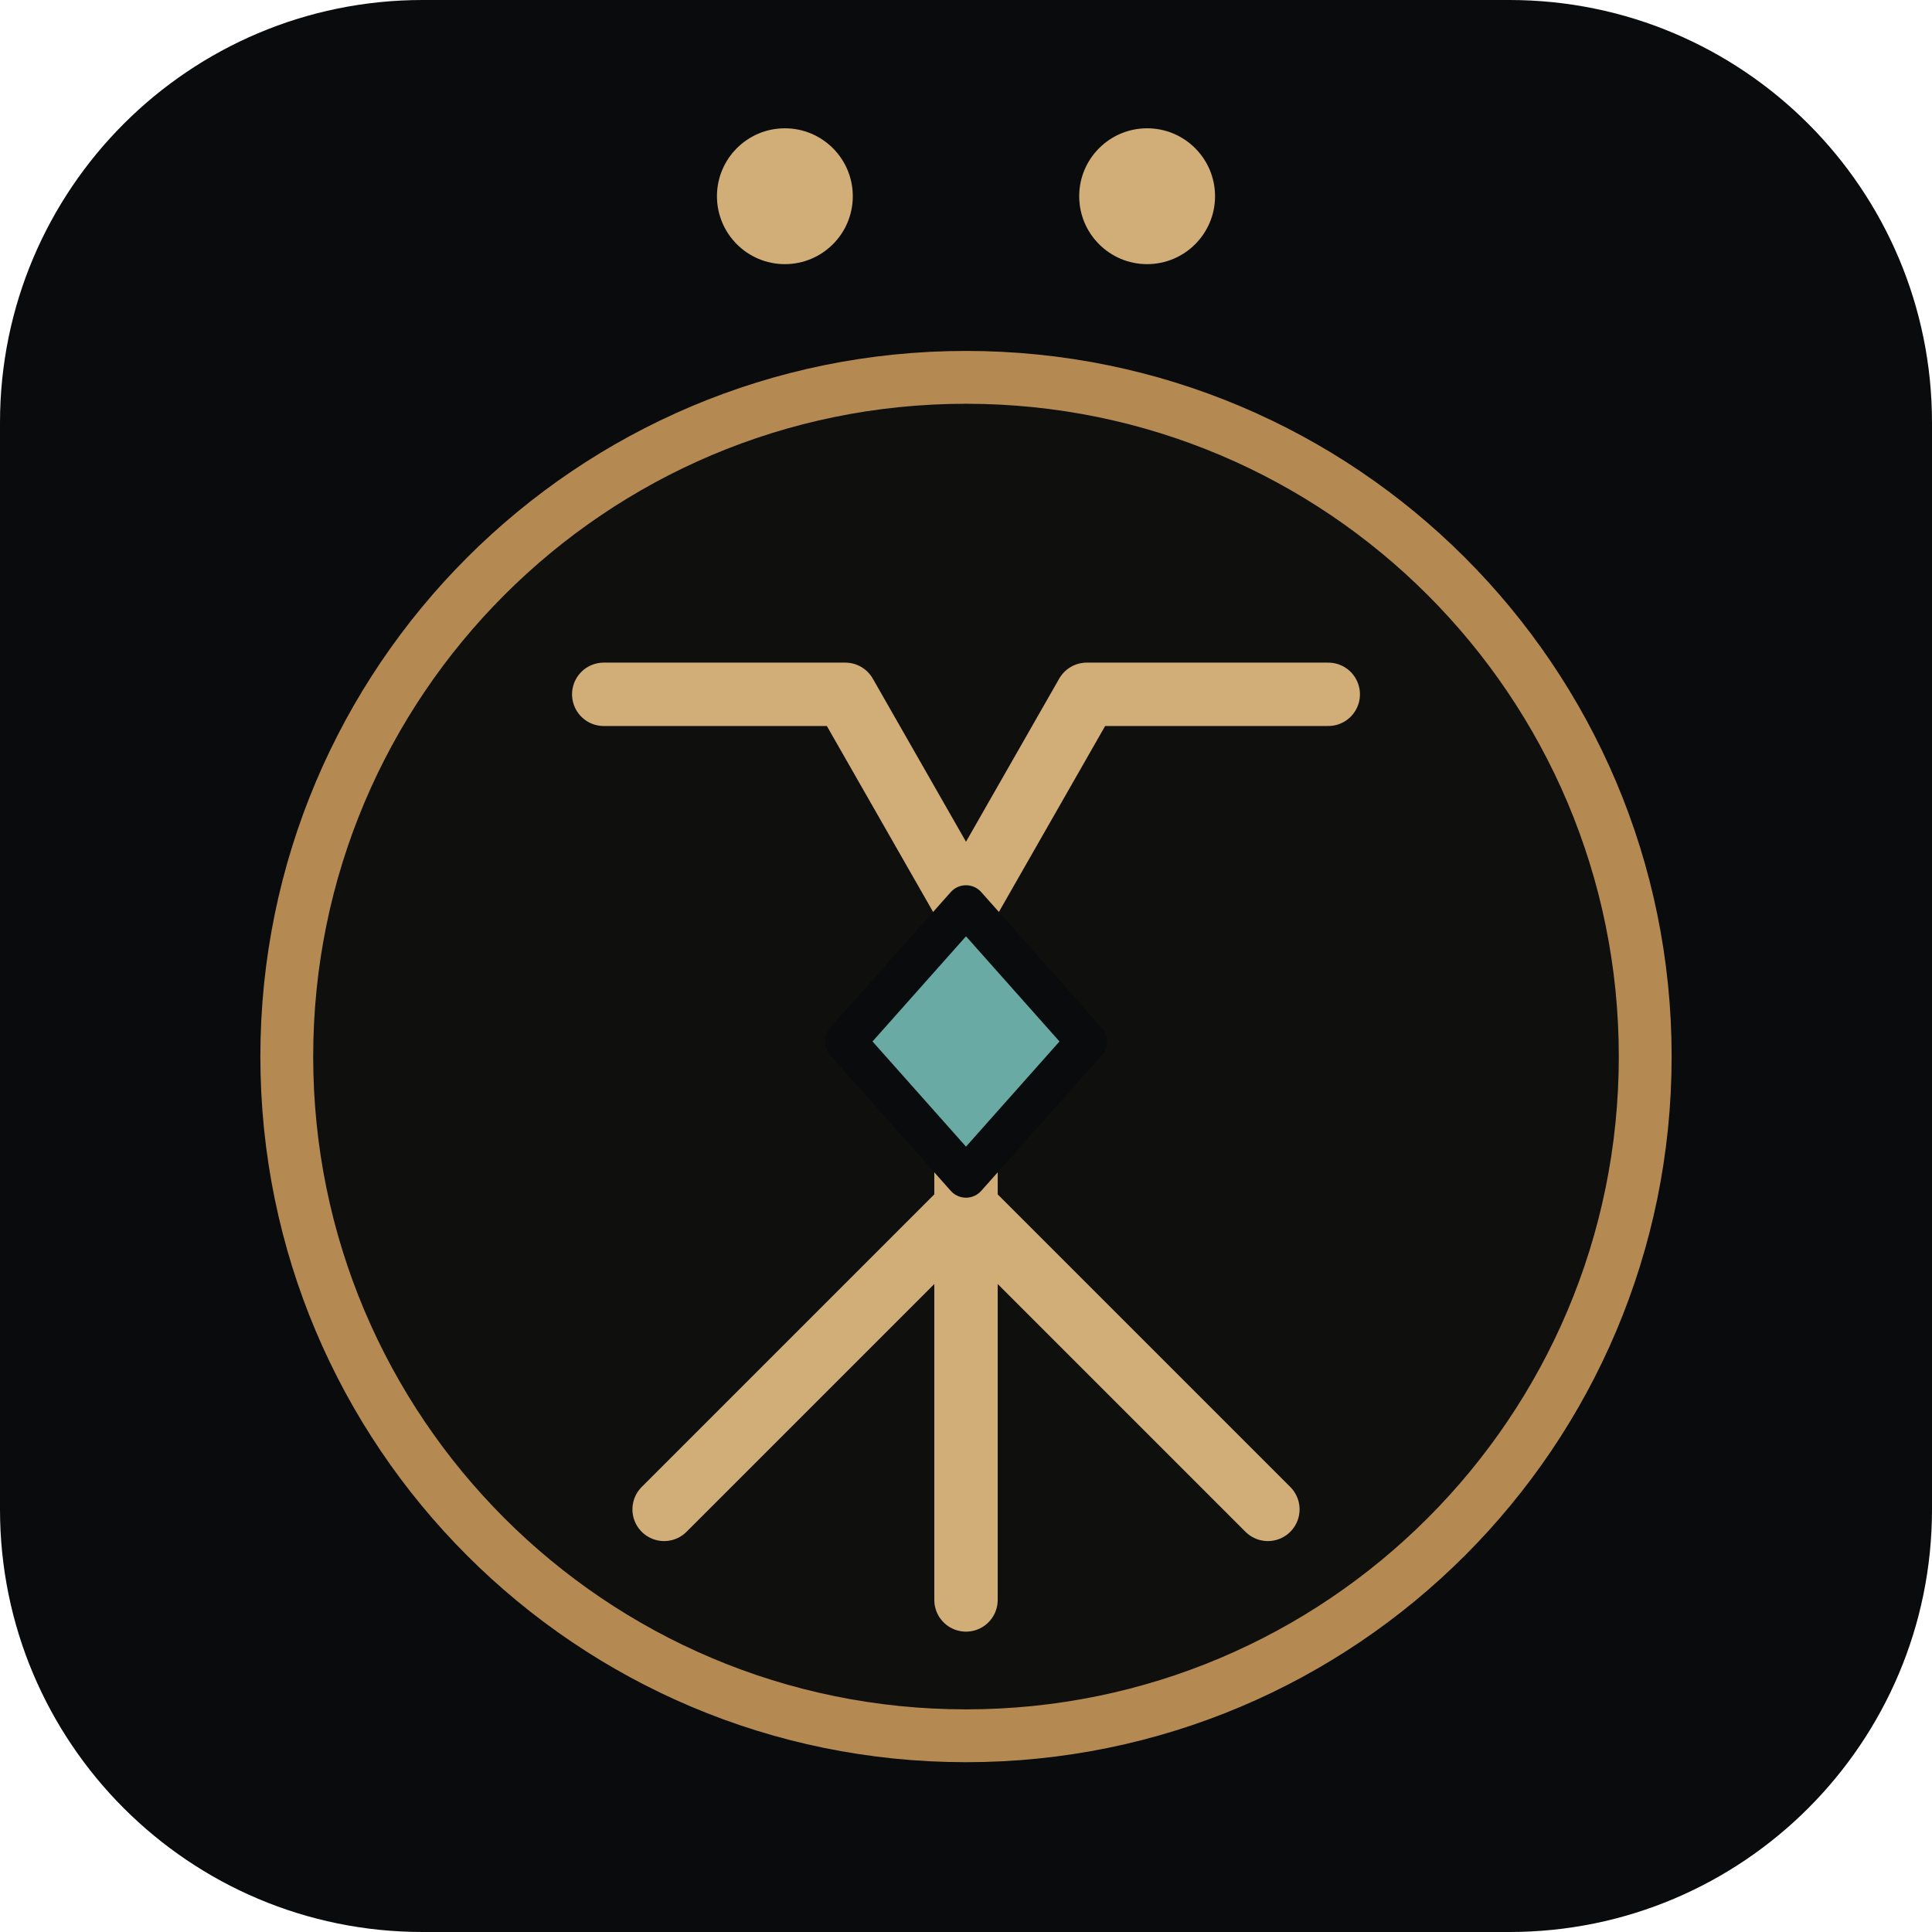
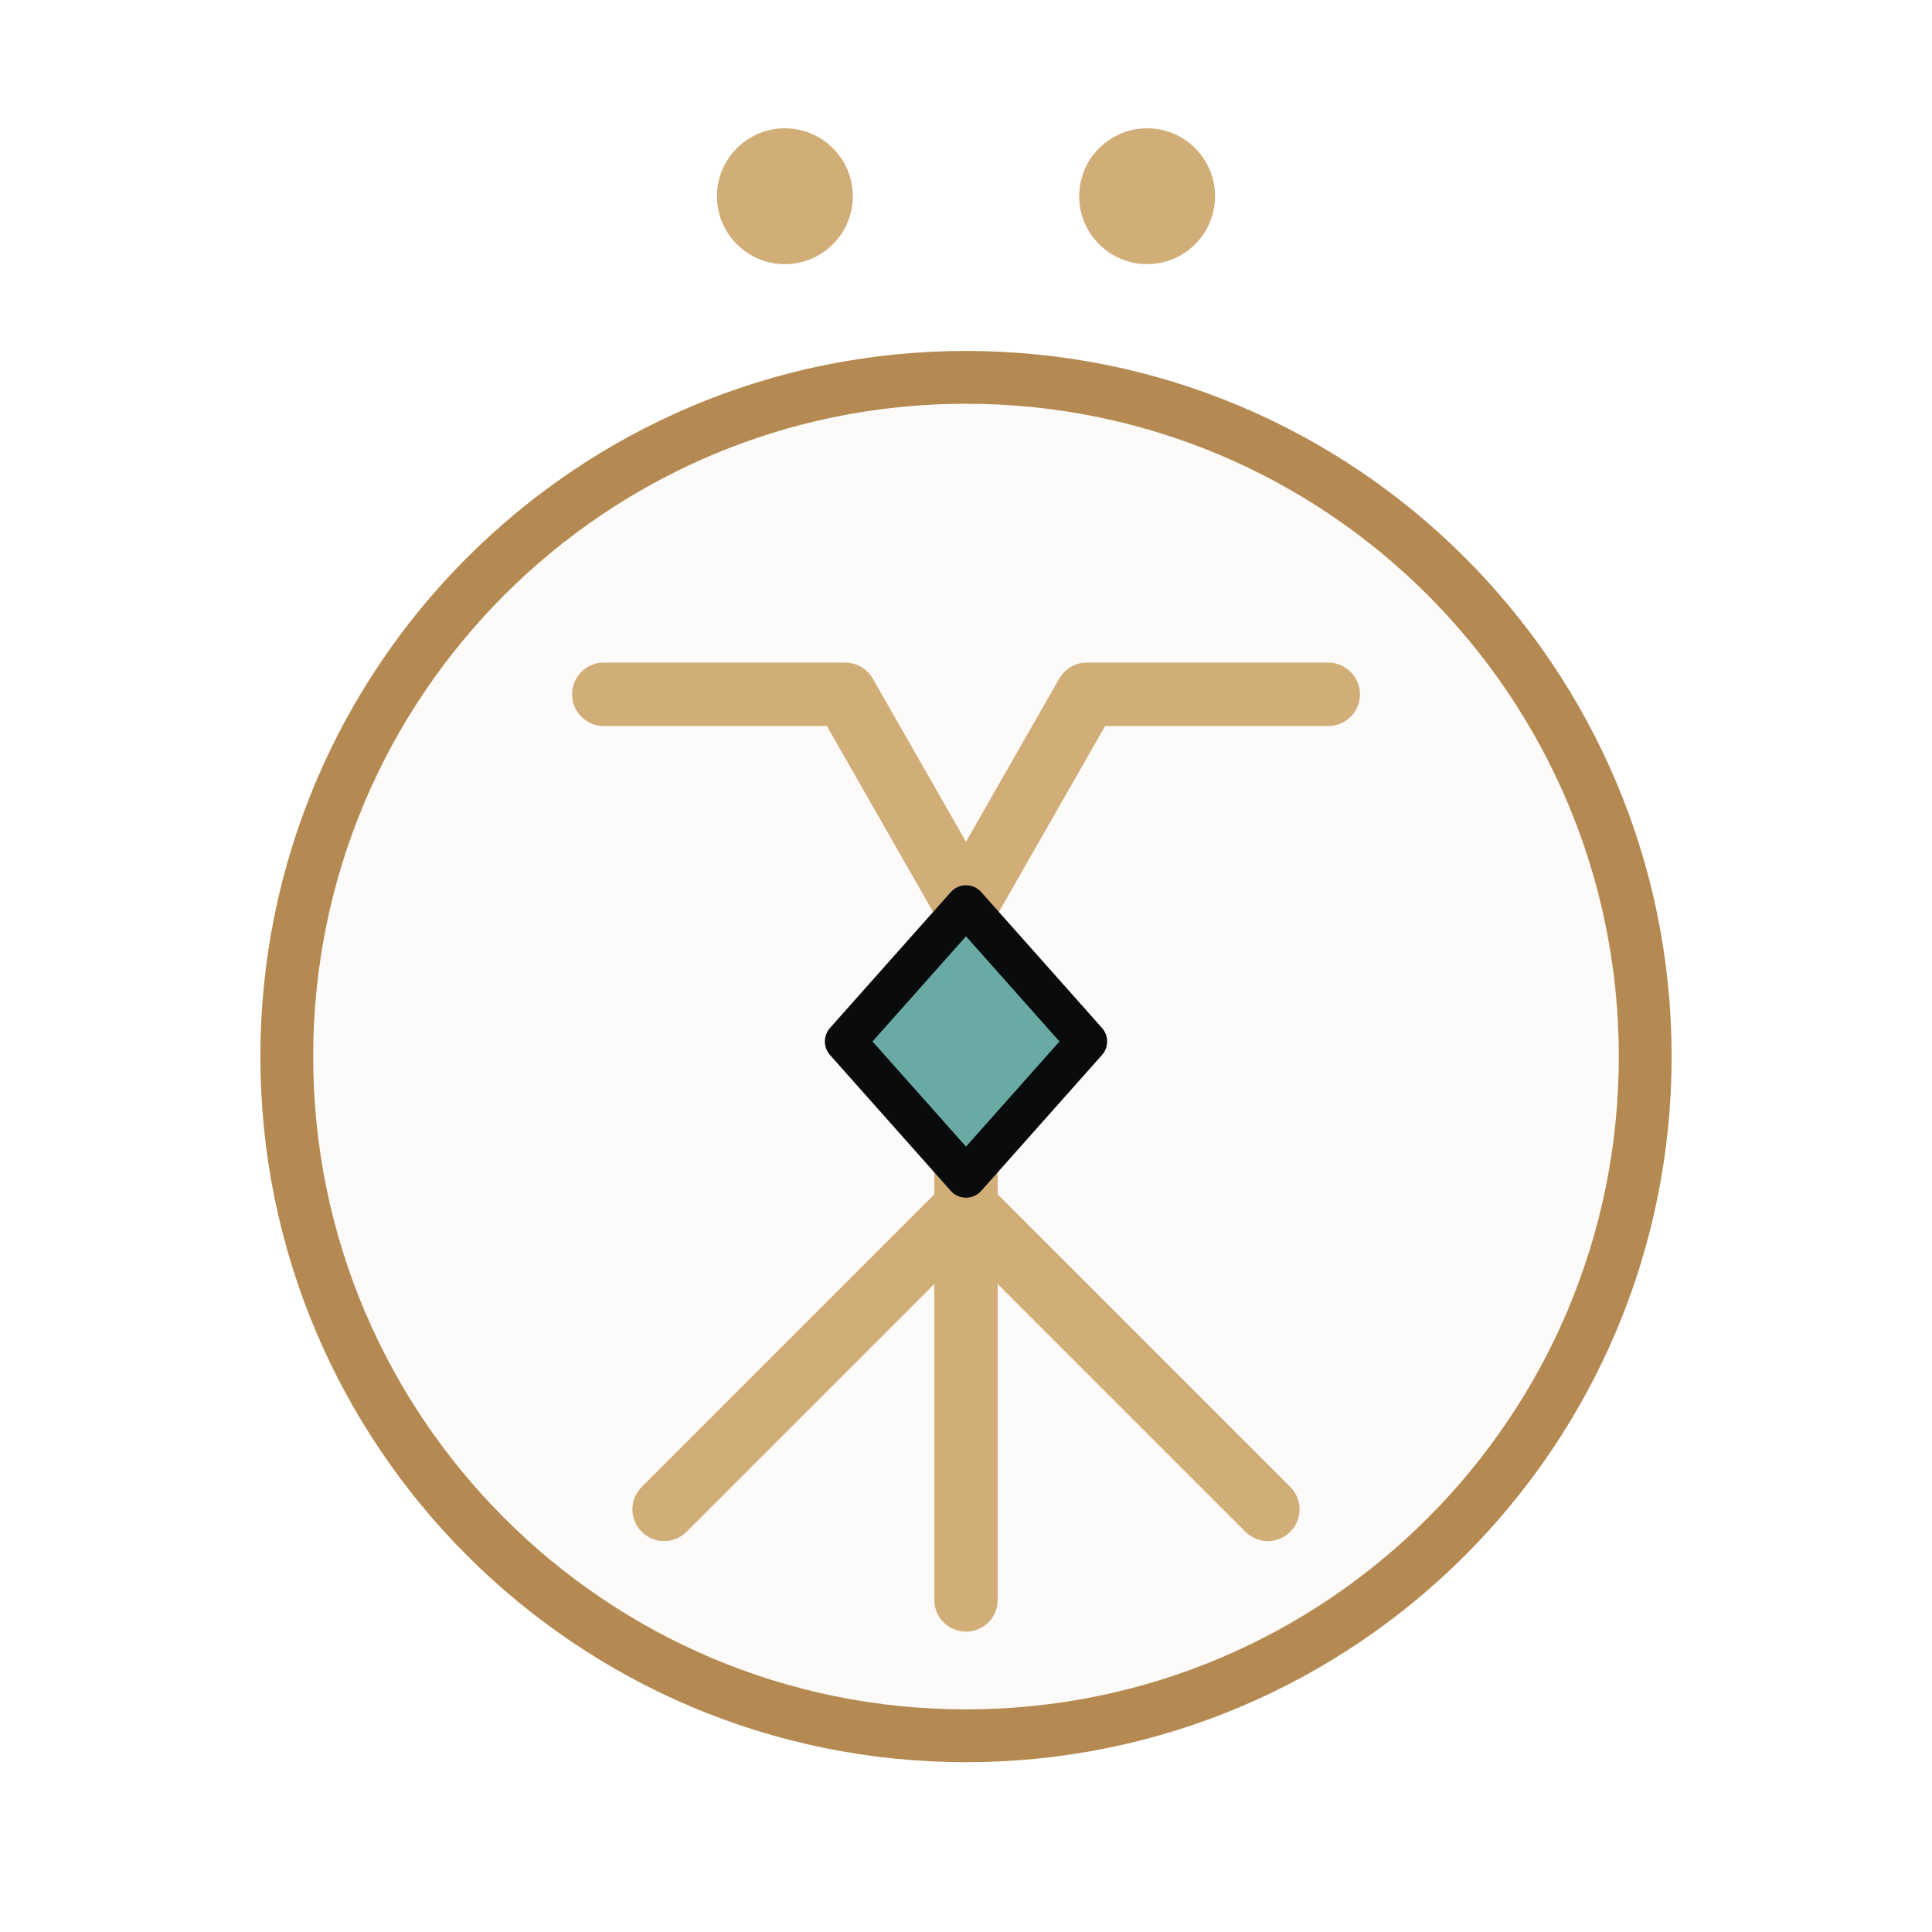
- <svg xmlns="http://www.w3.org/2000/svg" viewBox="0 0 64 64" role="img" aria-label="ÖTÜKEN AI" data-brand-mark="otuken-ai-sigil-v1">
-   <rect width="64" height="64" rx="14" fill="#090B0C" />
+ <svg xmlns="http://www.w3.org/2000/svg" viewBox="0 0 64 64" role="img" aria-labelledby="title description" data-brand-mark="otuken-ai-sigil-v1">
  <circle cx="32" cy="35" r="22.5" fill="#B58A52" fill-opacity=".035" stroke="#B58A52" stroke-width="1.75" />
  <path d="M20 23h8l4 7 4-7h8M32 29v24M32 40 22 50M32 40l10 10" fill="none" stroke="#D1AD78" stroke-width="2.1" stroke-linecap="round" stroke-linejoin="round" />
  <g fill="#D1AD78">
    <circle cx="26" cy="6.5" r="2.25" />
    <circle cx="38" cy="6.5" r="2.25" />
  </g>
  <path d="M32 30l4 4.5-4 4.5-4-4.5Z" fill="#69AAA4" stroke="#090B0C" stroke-width="1.35" stroke-linejoin="round" />
</svg>
